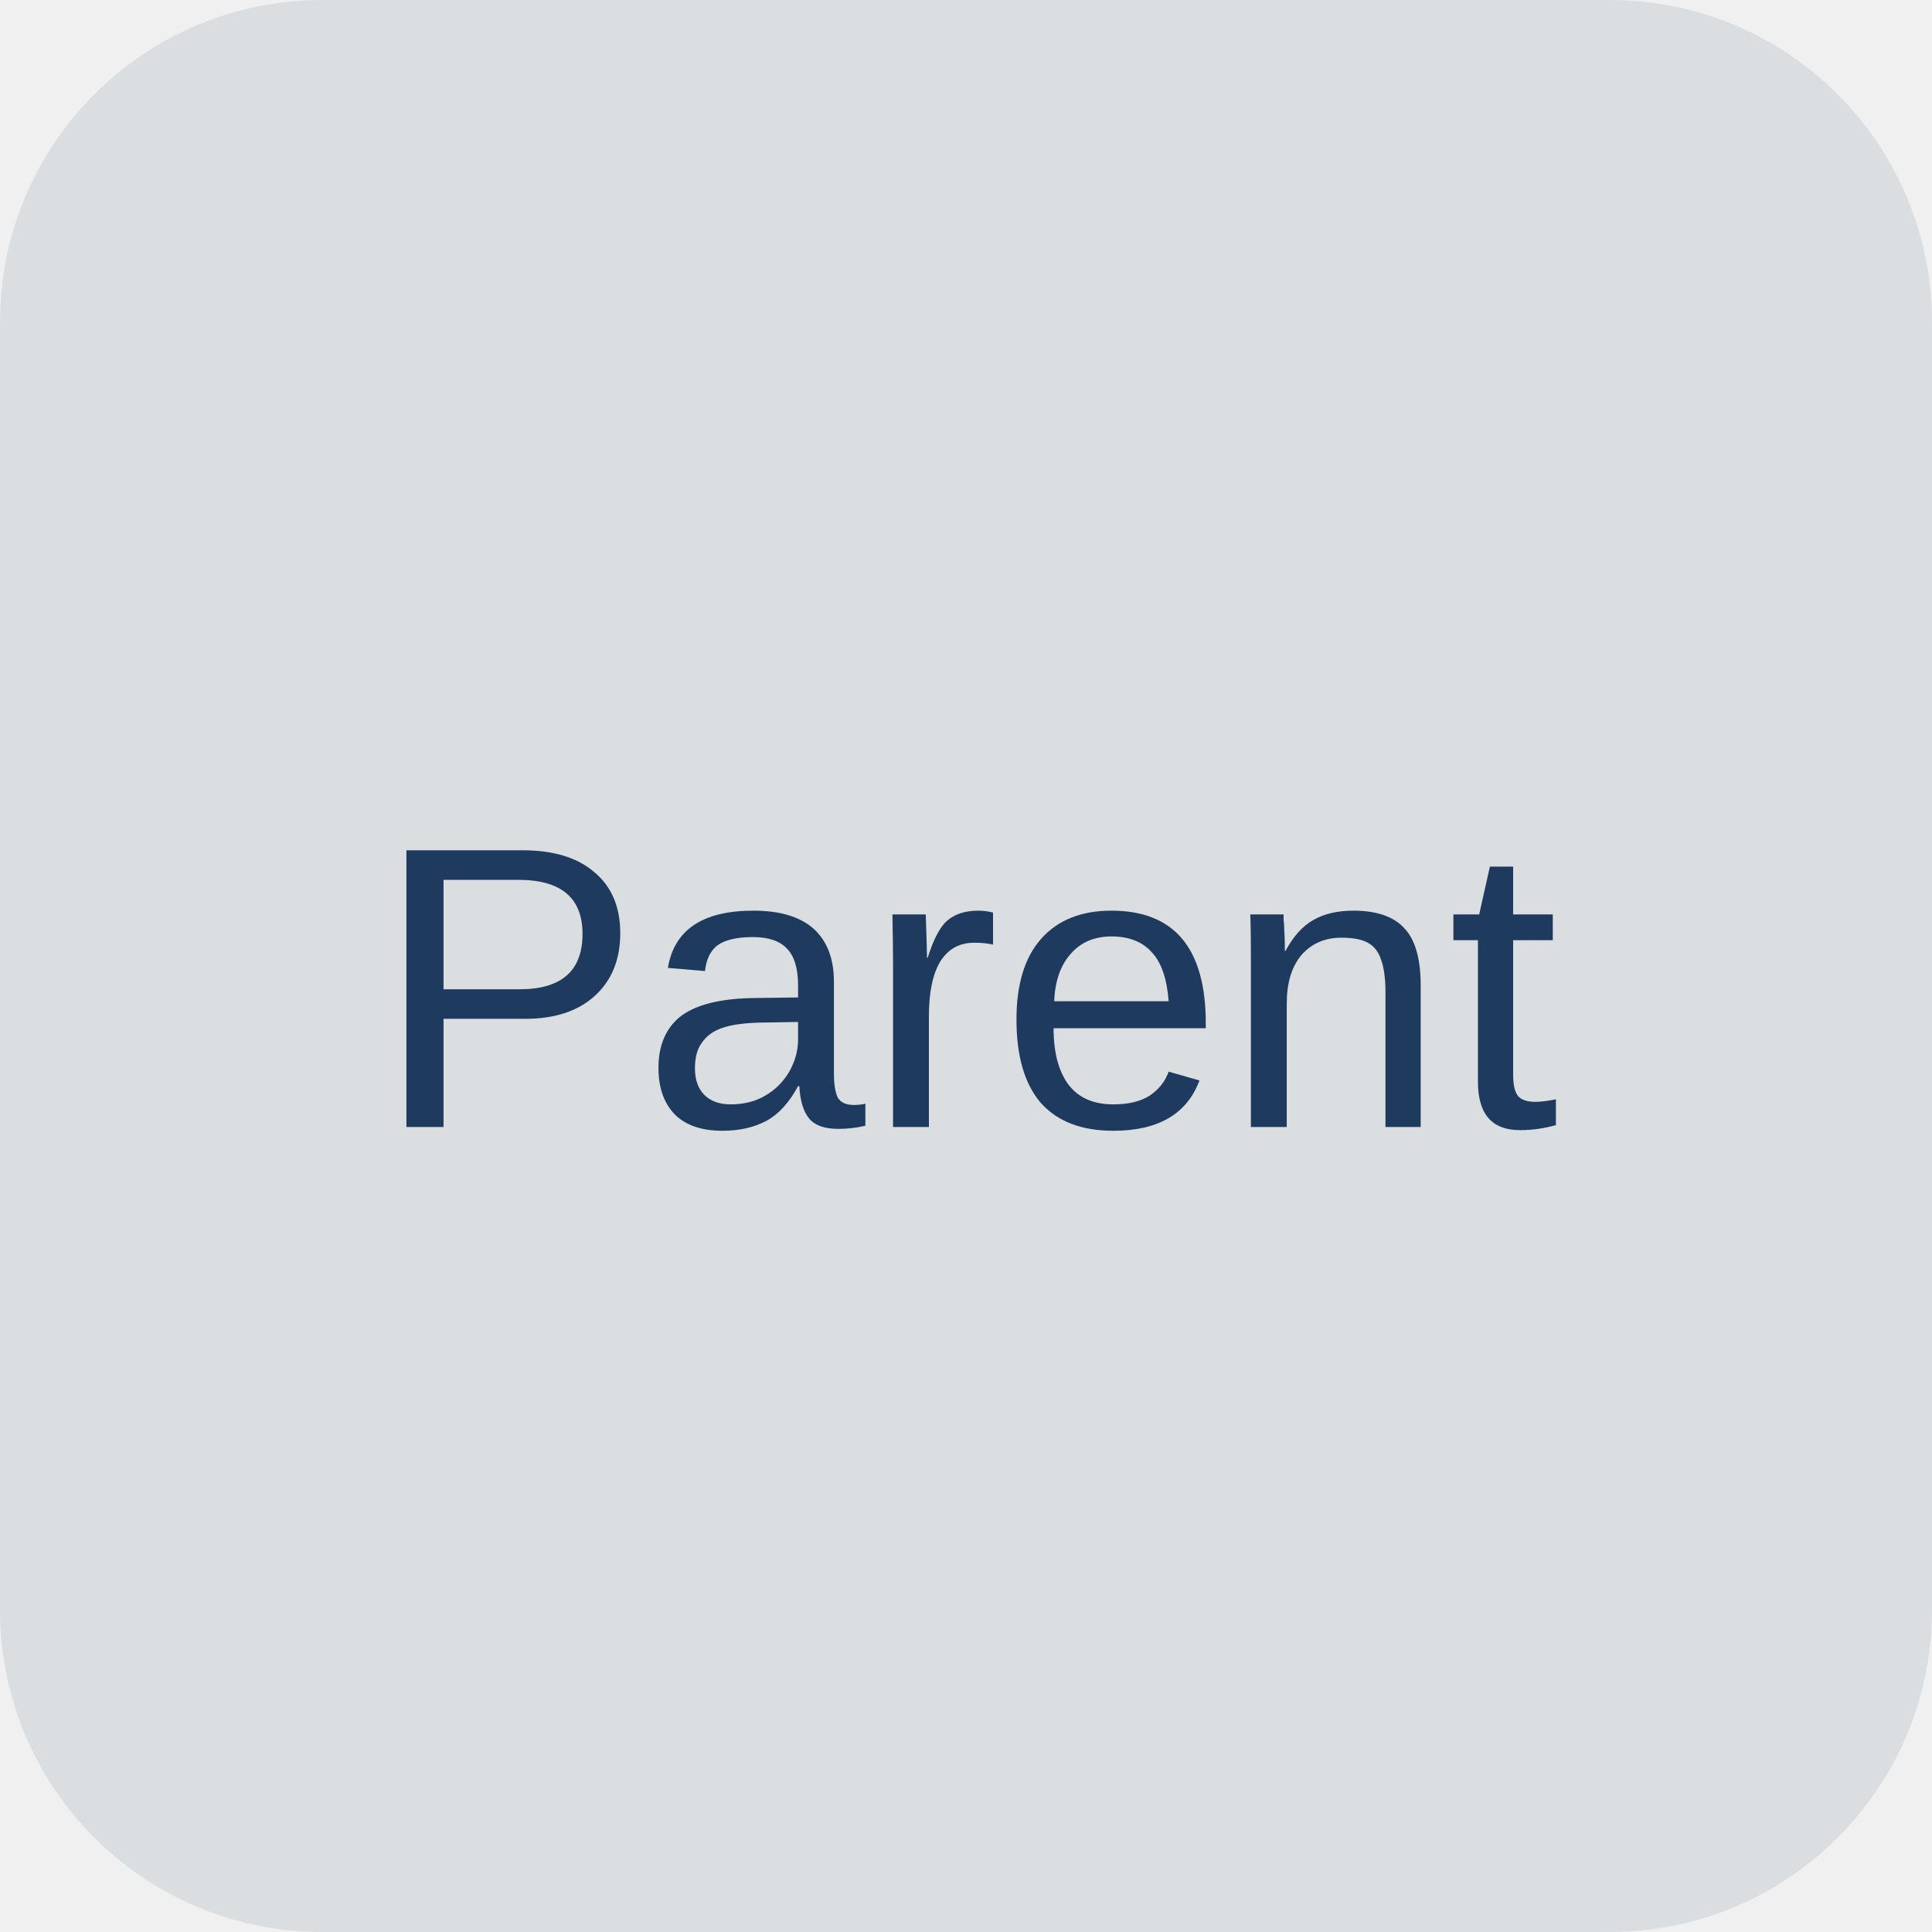
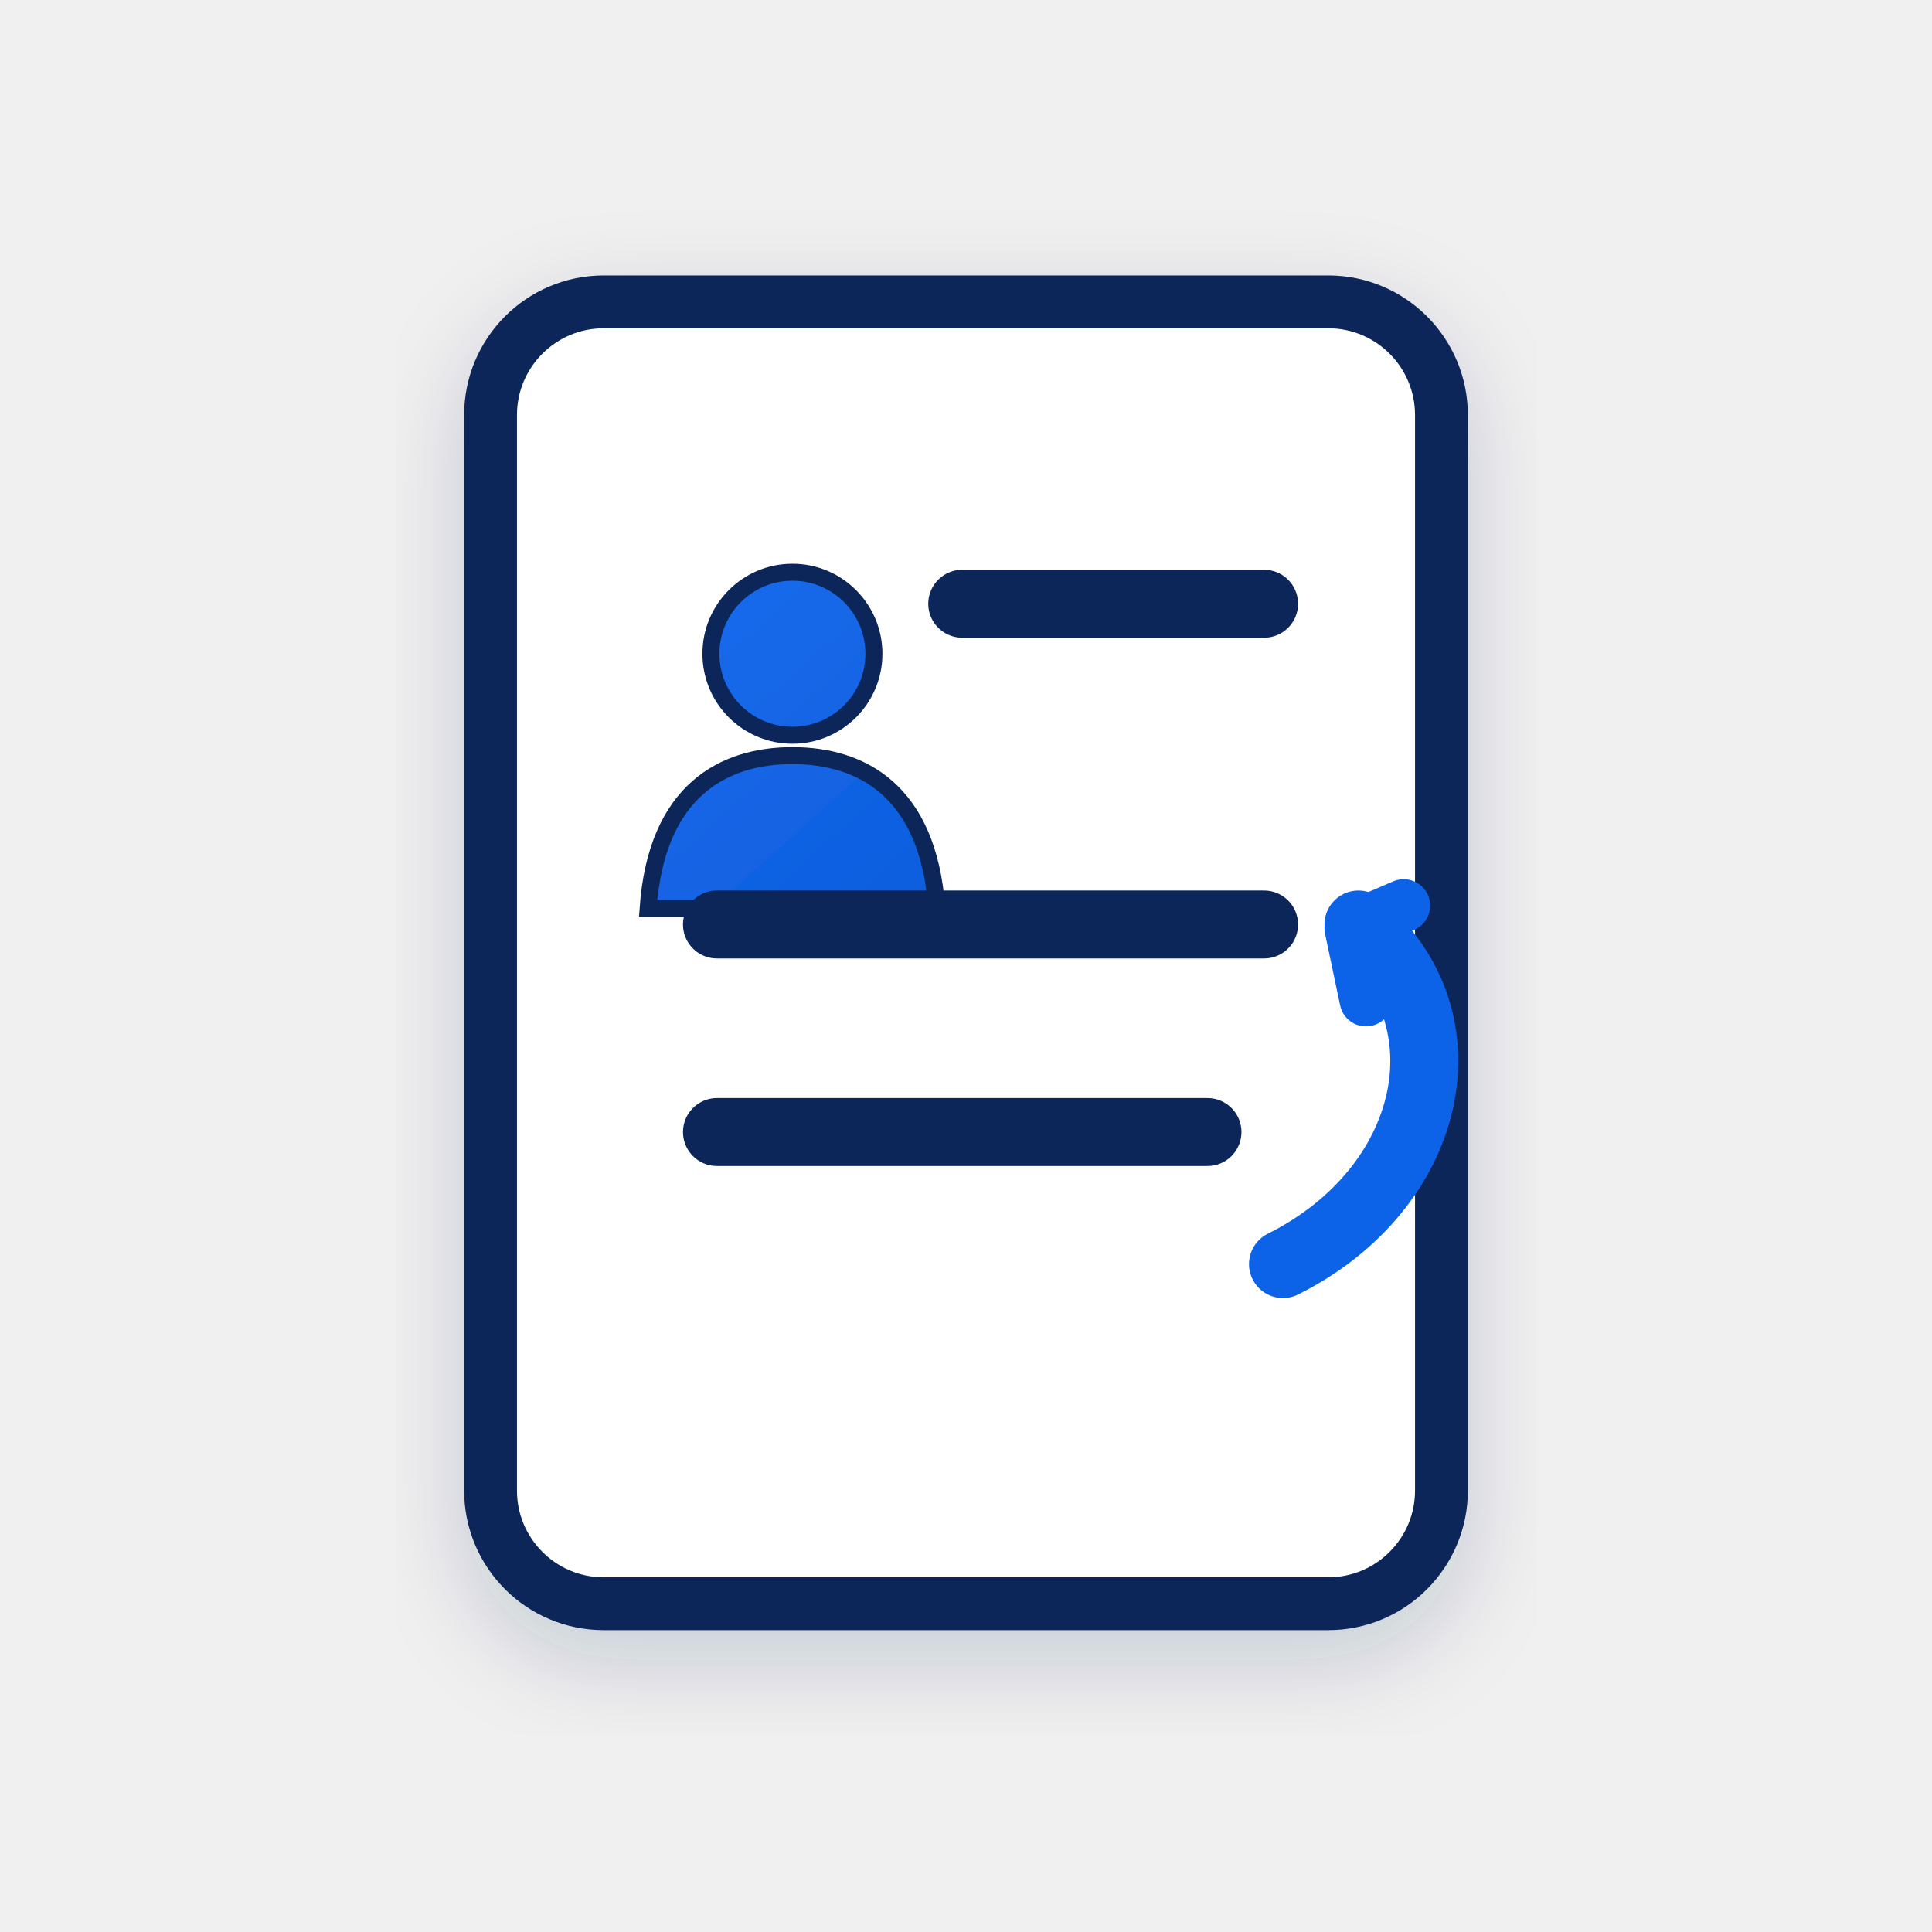
- <svg xmlns="http://www.w3.org/2000/svg" viewBox="0 0 48 48" width="48" height="48">
-   <rect width="48" height="48" rx="8" fill="#1e3a5f" opacity="0.1" />
-   <text x="24" y="28" text-anchor="middle" font-family="Arial" font-size="10" fill="#1e3a5f">Parent</text>
+ <svg xmlns="http://www.w3.org/2000/svg" width="512" height="512" viewBox="0 0 512 512" fill="none" role="img" aria-label="icon-parent-admissions-re-enrolment">
+   <defs>
+     <linearGradient id="blueGrad" x1="80" y1="60" x2="430" y2="450" gradientUnits="userSpaceOnUse">
+       <stop offset="0" stop-color="#1D7DFF" />
+       <stop offset="0.55" stop-color="#0D58D8" />
+       <stop offset="1" stop-color="#061F50" />
+     </linearGradient>
+     <linearGradient id="softGrad" x1="100" y1="80" x2="420" y2="430" gradientUnits="userSpaceOnUse">
+       <stop offset="0" stop-color="#F7FBFF" />
+       <stop offset="1" stop-color="#DCEBFF" />
+     </linearGradient>
+     <filter id="softShadow" x="-10%" y="-10%" width="120%" height="120%">
+       <feDropShadow dx="0" dy="8" stdDeviation="12" flood-color="#0B2458" flood-opacity="0.18" />
+     </filter>
+   </defs>
+   <g filter="url(#softShadow)">
+     <rect x="130" y="80" width="252" height="345" rx="30" fill="#FFFFFF" stroke="#08265A" stroke-width="14" />
+     <circle cx="210" cy="173.25" r="21.6" fill="url(#blueGrad)" stroke="#08265A" stroke-width="4.5" />
+     <path d="M 171.75 240.75 C 174.0 209.25, 192.0 200.25, 210 200.25 C 228.0 200.25, 246.0 209.25, 248.25 240.75 Z" fill="url(#blueGrad)" stroke="#08265A" stroke-width="4.5" />
+     <line x1="255" y1="160" x2="335" y2="160" stroke="#08265A" stroke-width="18" stroke-linecap="round" />
+     <line x1="190" y1="245" x2="335" y2="245" stroke="#08265A" stroke-width="18" stroke-linecap="round" />
+     <line x1="190" y1="300" x2="320" y2="300" stroke="#08265A" stroke-width="18" stroke-linecap="round" />
+     <path d="M340 335 C380 315 390 270 360 245" stroke="#0D64E8" stroke-width="18" stroke-linecap="round" fill="none" />
+     <path d="M372 240 L358 246 L362 265" stroke="#0D64E8" stroke-width="14" stroke-linecap="round" stroke-linejoin="round" fill="none" />
+   </g>
</svg>
